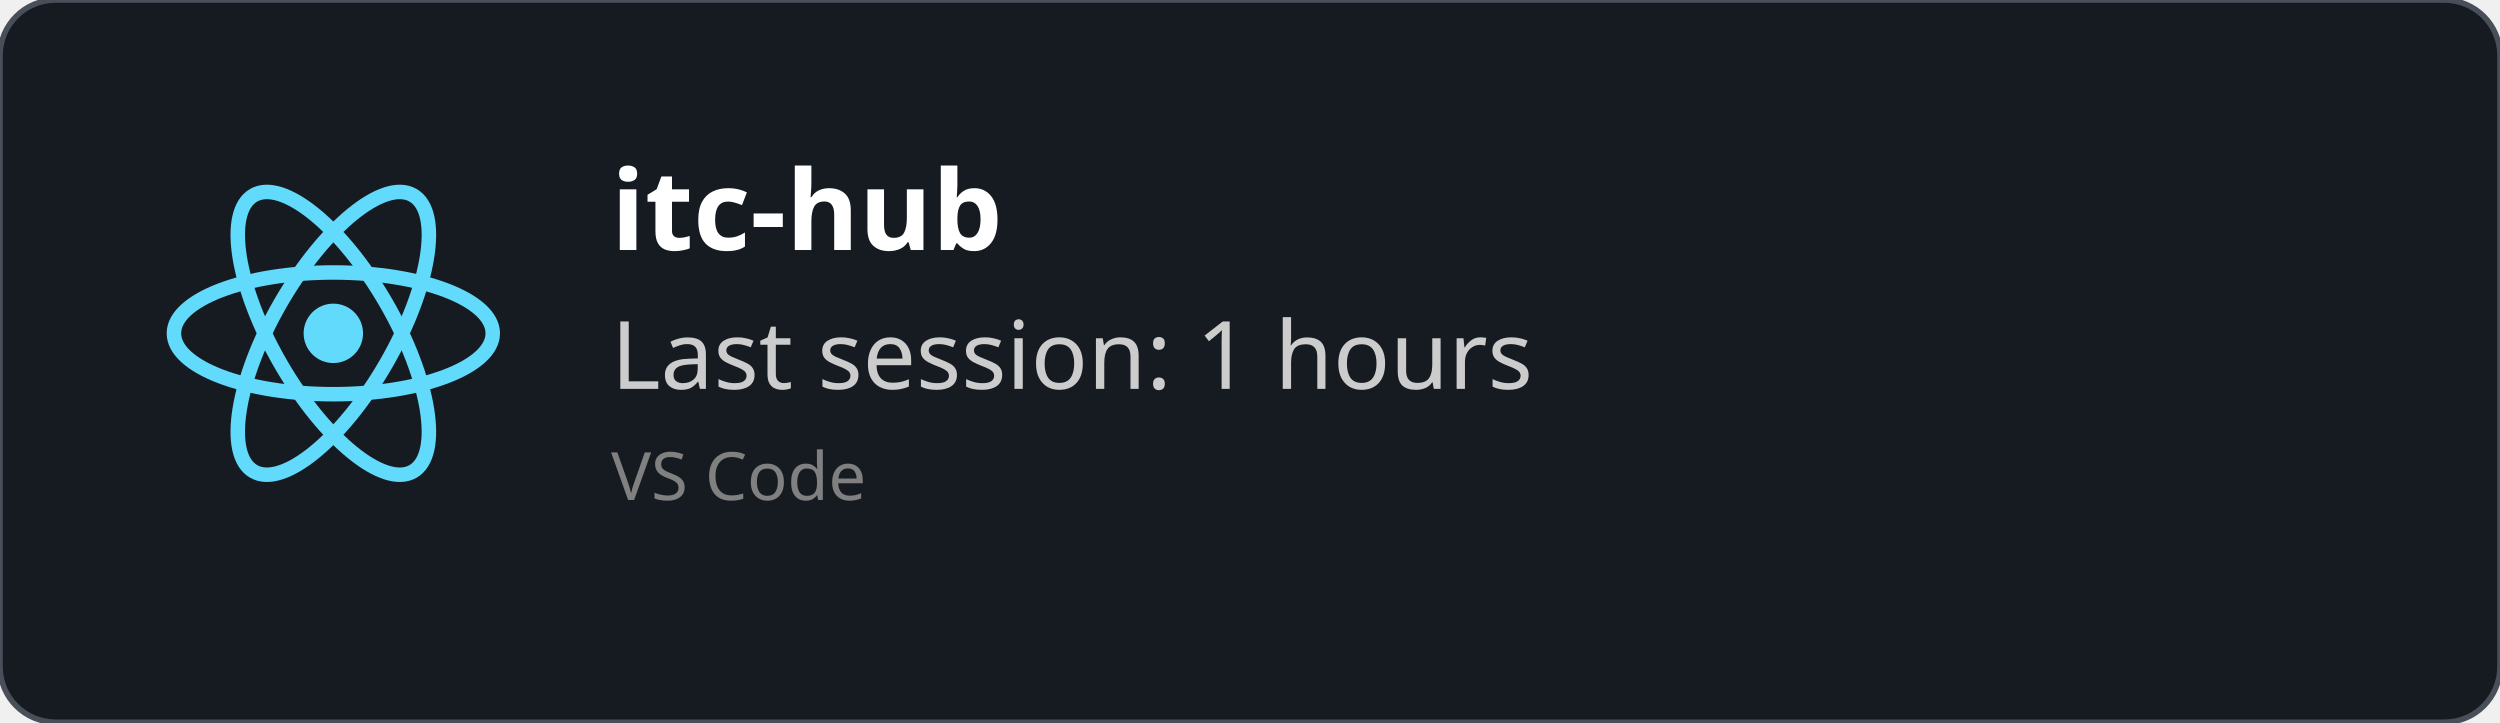
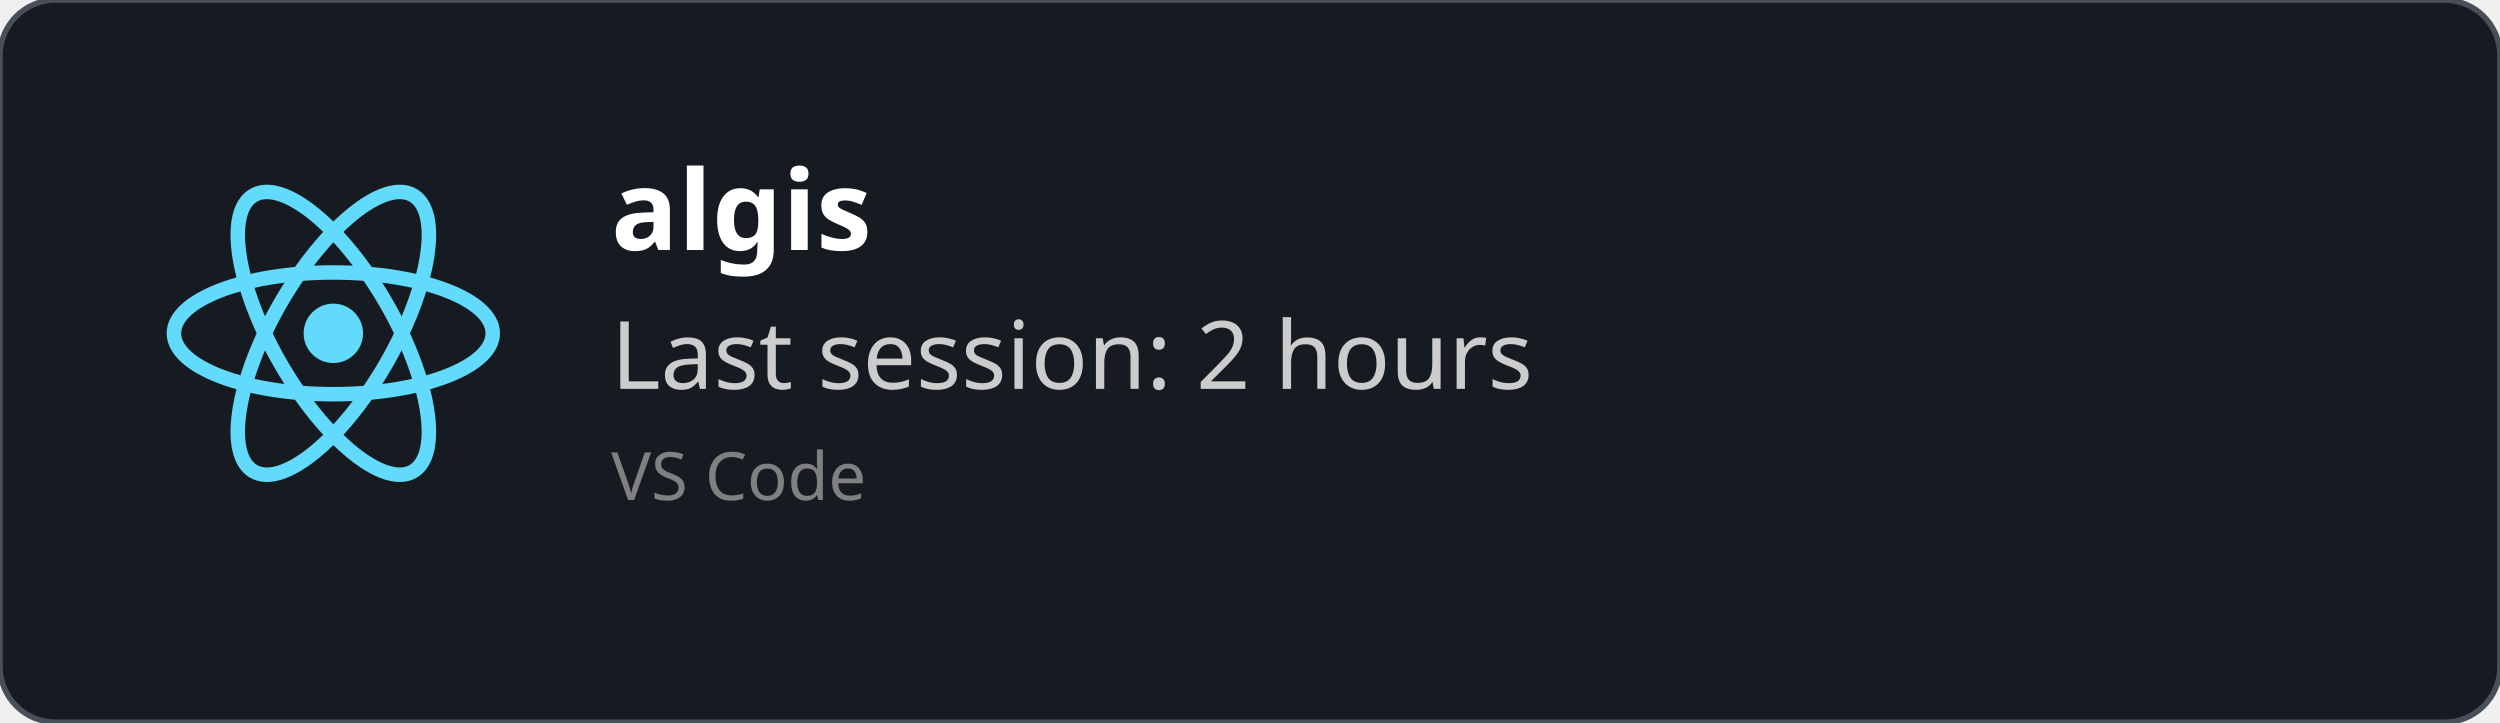
<svg xmlns="http://www.w3.org/2000/svg" width="450" height="130" viewBox="0 0 450 130" fill="none" role="img">
  <style>
    *{
        font-family: 'Segoe UI', Ubuntu, monospace
    }
    </style>
  <defs>
    <clipPath id="horizontalClip" x="20" y="20" width="500" height="200">
      <rect x="90" y="20" width="300" height="50" />
    </clipPath>
  </defs>
  <rect width="450" height="130" fill="rgba(22,27,34)" stroke="#484f58" stroke-width="1" fill-opacity="1" stroke-opacity="1" x="0" y="0" rx="10px" ry="10px">
    </rect>
  <svg height="60" width="60" x="30" y="30" viewBox="-11.5 -10.232 23 20.463">
    <circle cx="0" cy="0" r="2.05" fill="#61dafb" />
    <g stroke="#61dafb" stroke-width="1" fill="none">
      <ellipse rx="11" ry="4.2" />
      <ellipse rx="11" ry="4.2" transform="rotate(60)" />
      <ellipse rx="11" ry="4.2" transform="rotate(120)" />
    </g>
  </svg>
  <text x="110" y="45" font-size="20" clip-path="url(#horizontalClip)" font-weight="bold" font-family="Ubuntu" fill="white">
-     itc-hub
+     algis
    </text>
  <text x="110" y="70" font-size="17px" font-family="Ubuntu" fill="#ccc">
-     Last session: 1 hours
+     Last session: 2 hours
    </text>
  <text x="110" y="90" font-size="12px" font-family="Ubuntu" fill="grey">
    VS Code
    </text>
</svg>
